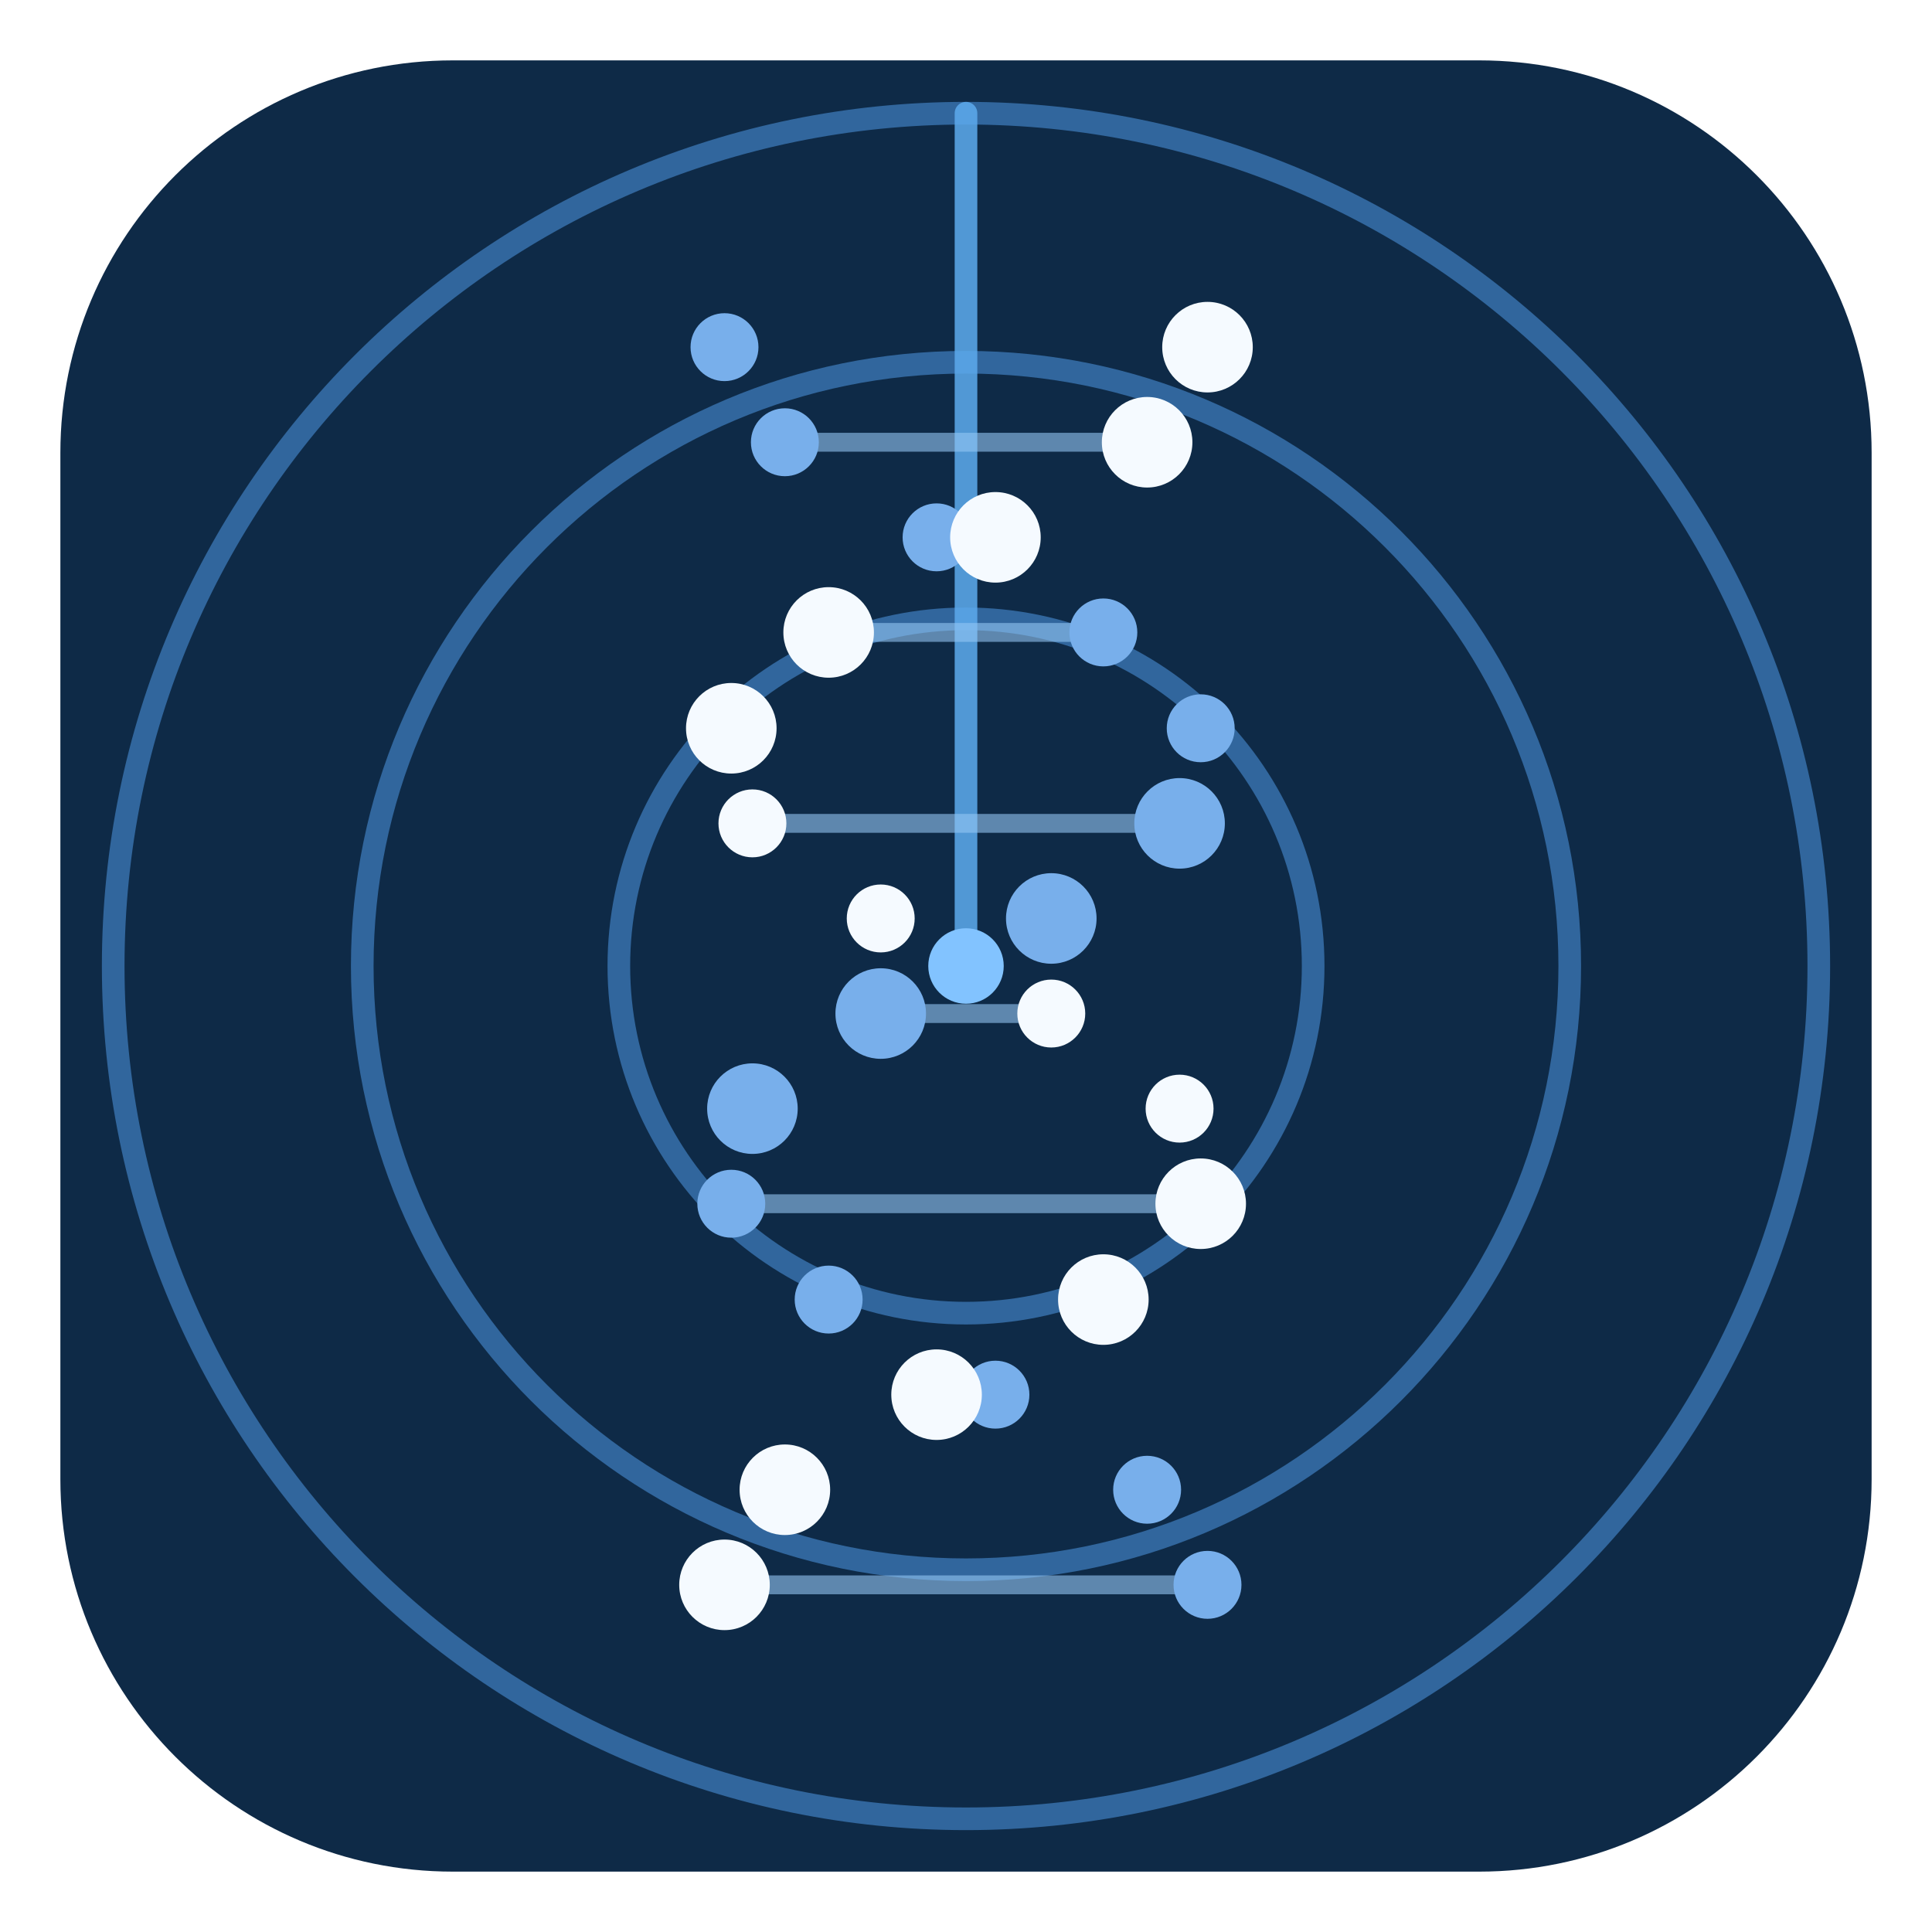
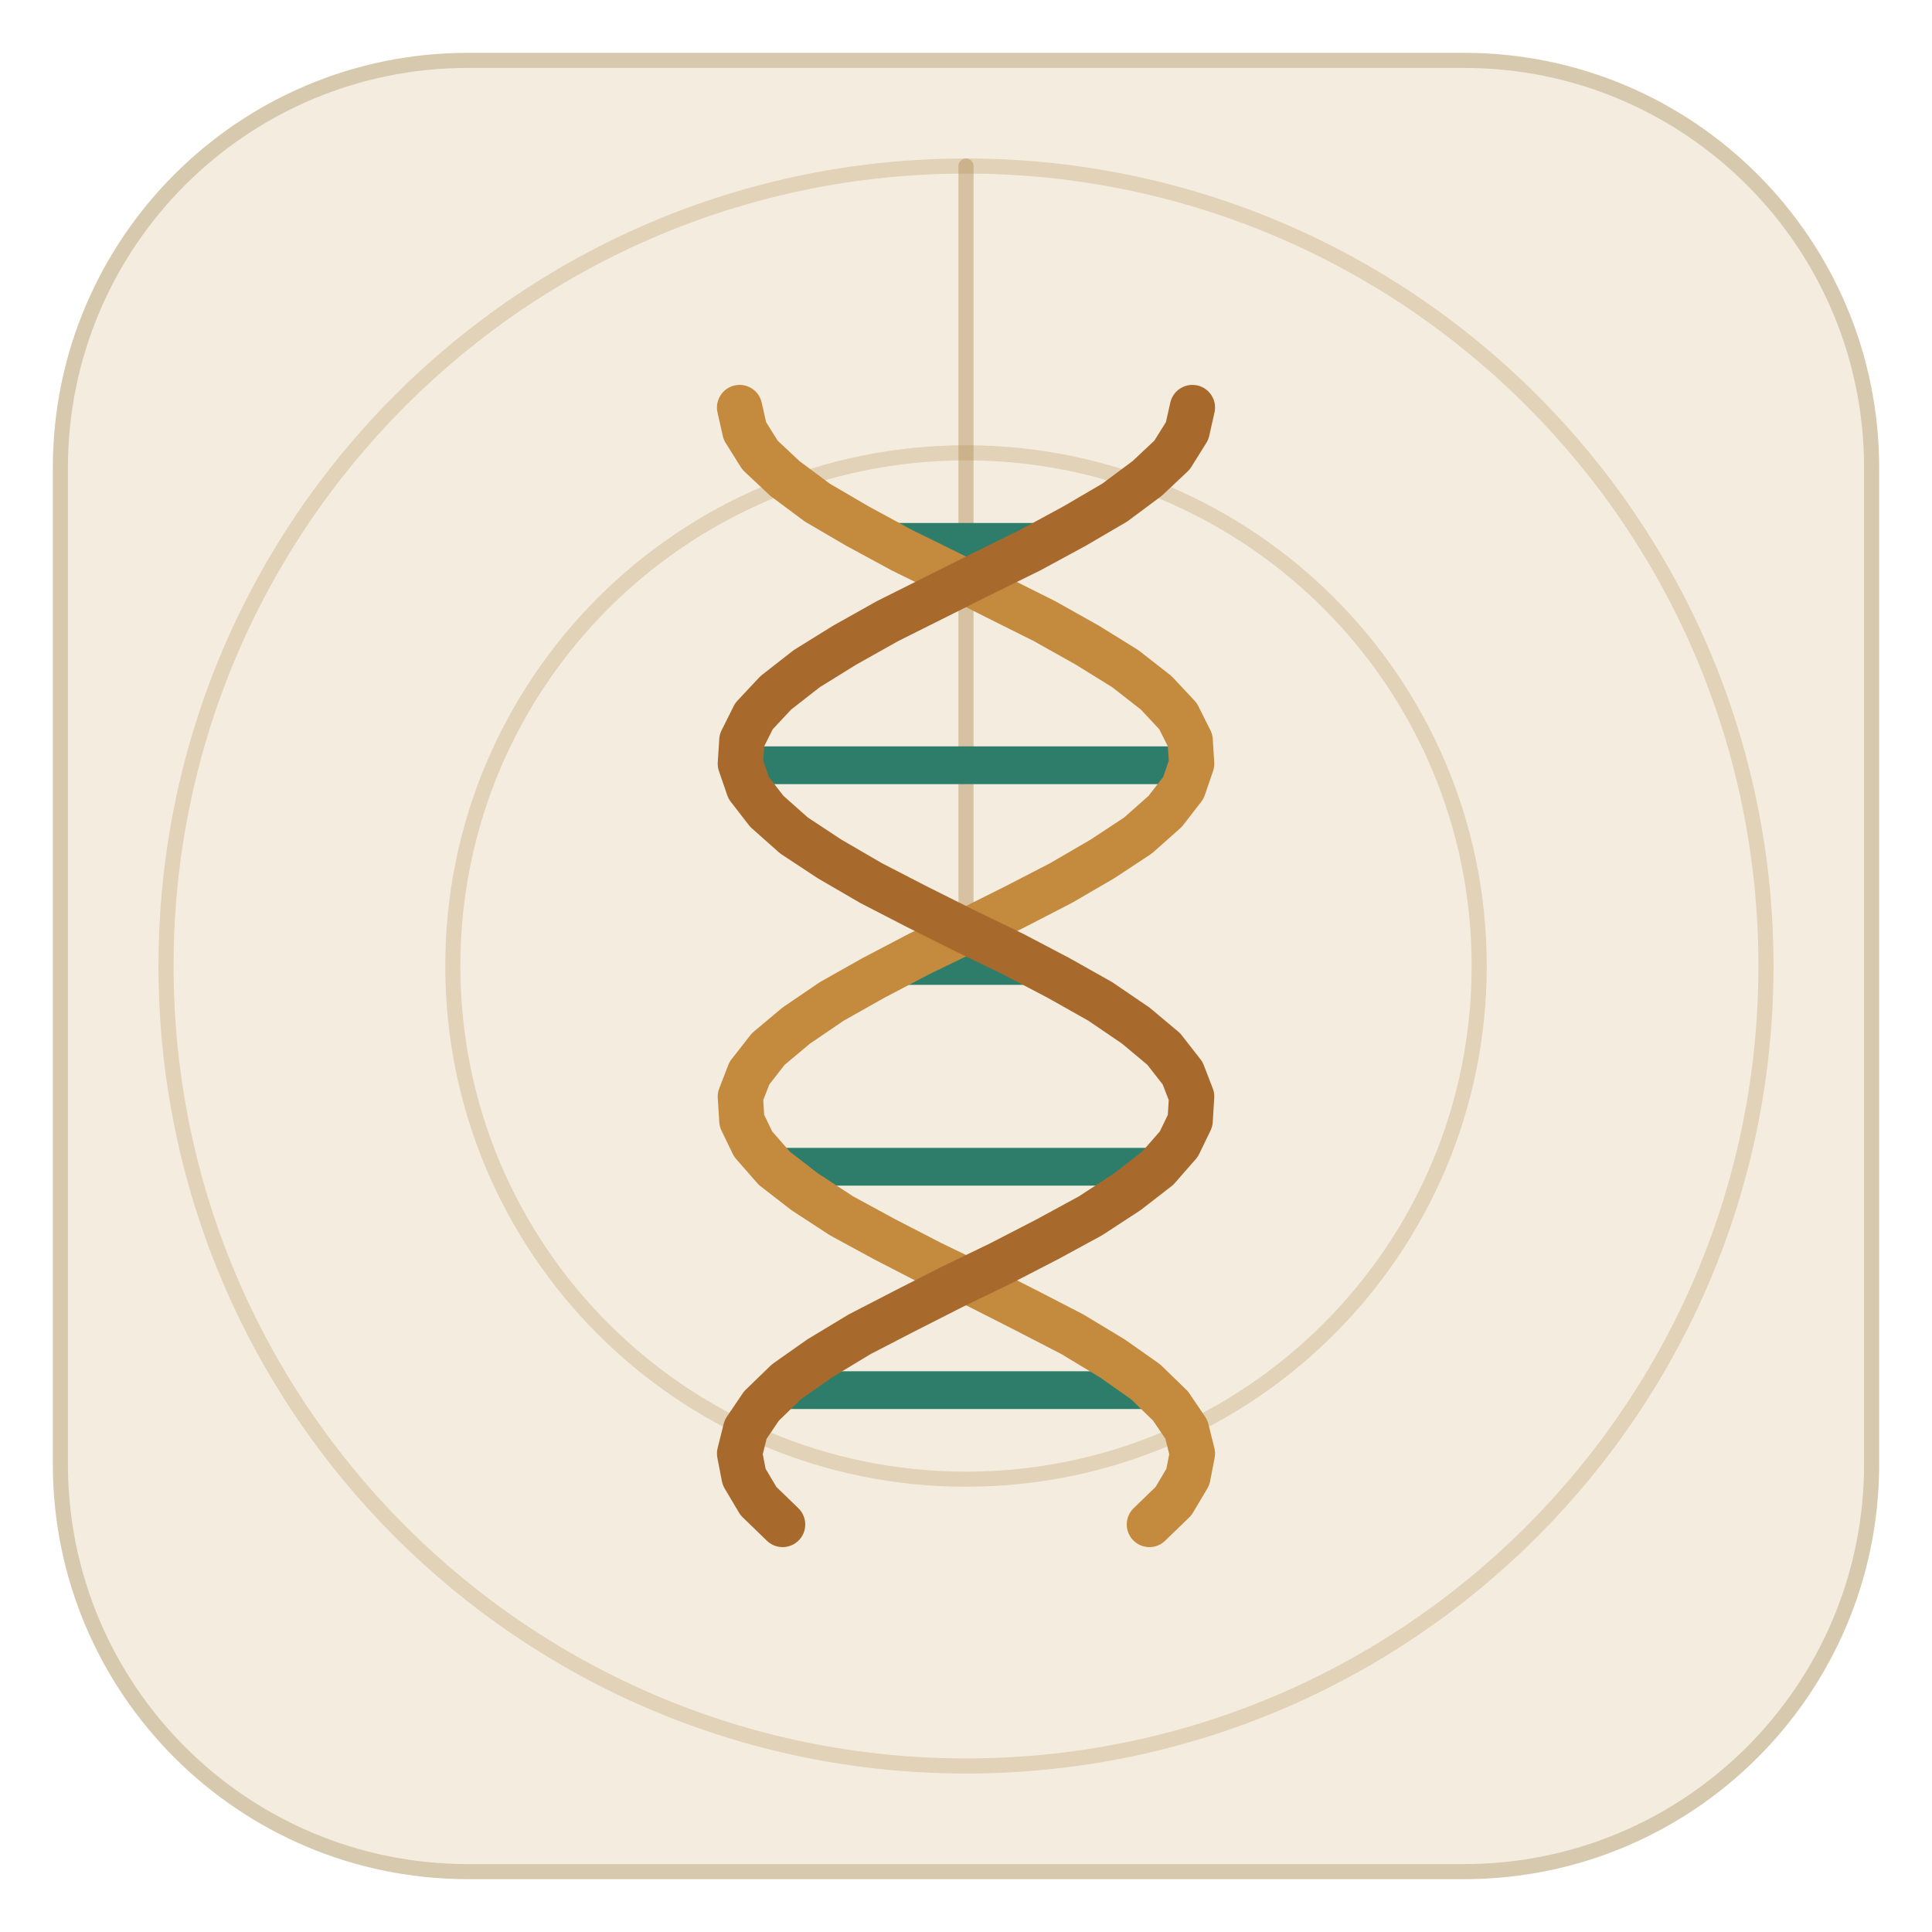
<svg xmlns="http://www.w3.org/2000/svg" viewBox="0 0 256 256">
-   <rect x="8" y="8" width="240" height="240" rx="52" fill="rgb(14,42,71)" />
-   <circle cx="128.0" cy="128.0" r="46" fill="none" stroke="rgba(74,144,217,0.59)" stroke-width="3" />
-   <circle cx="128.0" cy="128.0" r="80" fill="none" stroke="rgba(74,144,217,0.59)" stroke-width="3" />
-   <circle cx="128.0" cy="128.0" r="113" fill="none" stroke="rgba(74,144,217,0.59)" stroke-width="3" />
-   <line x1="128.0" y1="128.0" x2="128.0" y2="15.0" stroke="rgba(92,170,236,0.86)" stroke-width="3" stroke-linecap="round" />
-   <circle cx="128.0" cy="128.0" r="5" fill="rgb(130,195,255)" />
-   <line x1="152.0" y1="58.6" x2="104.0" y2="58.6" stroke="rgba(150,200,245,0.59)" stroke-width="2.5" />
-   <line x1="109.8" y1="83.8" x2="146.2" y2="83.8" stroke="rgba(150,200,245,0.59)" stroke-width="2.5" />
-   <line x1="99.7" y1="109.1" x2="156.3" y2="109.1" stroke="rgba(150,200,245,0.59)" stroke-width="2.5" />
-   <line x1="139.3" y1="134.3" x2="116.7" y2="134.3" stroke="rgba(150,200,245,0.59)" stroke-width="2.5" />
-   <line x1="159.1" y1="159.5" x2="96.9" y2="159.5" stroke="rgba(150,200,245,0.59)" stroke-width="2.5" />
-   <line x1="124.1" y1="184.8" x2="131.9" y2="184.8" stroke="rgba(150,200,245,0.59)" stroke-width="2.5" />
-   <line x1="96.0" y1="210.0" x2="160.0" y2="210.0" stroke="rgba(150,200,245,0.59)" stroke-width="2.5" />
-   <circle cx="96.0" cy="46.0" r="4.5" fill="rgb(120,175,235)" />
-   <circle cx="160.0" cy="46.0" r="6" fill="rgb(245,250,255)" />
-   <circle cx="104.0" cy="58.6" r="4.5" fill="rgb(120,175,235)" />
-   <circle cx="152.0" cy="58.6" r="6" fill="rgb(245,250,255)" />
-   <circle cx="124.1" cy="71.2" r="4.5" fill="rgb(120,175,235)" />
-   <circle cx="131.9" cy="71.2" r="6" fill="rgb(245,250,255)" />
-   <circle cx="146.2" cy="83.8" r="4.5" fill="rgb(120,175,235)" />
-   <circle cx="109.8" cy="83.8" r="6" fill="rgb(245,250,255)" />
-   <circle cx="159.1" cy="96.5" r="4.5" fill="rgb(120,175,235)" />
-   <circle cx="96.9" cy="96.5" r="6" fill="rgb(245,250,255)" />
-   <circle cx="99.7" cy="109.1" r="4.5" fill="rgb(245,250,255)" />
-   <circle cx="156.3" cy="109.1" r="6" fill="rgb(120,175,235)" />
-   <circle cx="116.7" cy="121.7" r="4.5" fill="rgb(245,250,255)" />
-   <circle cx="139.3" cy="121.7" r="6" fill="rgb(120,175,235)" />
-   <circle cx="139.3" cy="134.3" r="4.5" fill="rgb(245,250,255)" />
-   <circle cx="116.7" cy="134.3" r="6" fill="rgb(120,175,235)" />
-   <circle cx="156.3" cy="146.9" r="4.5" fill="rgb(245,250,255)" />
-   <circle cx="99.7" cy="146.9" r="6" fill="rgb(120,175,235)" />
-   <circle cx="96.9" cy="159.5" r="4.5" fill="rgb(120,175,235)" />
-   <circle cx="159.1" cy="159.5" r="6" fill="rgb(245,250,255)" />
-   <circle cx="109.8" cy="172.2" r="4.5" fill="rgb(120,175,235)" />
-   <circle cx="146.2" cy="172.2" r="6" fill="rgb(245,250,255)" />
-   <circle cx="131.9" cy="184.8" r="4.5" fill="rgb(120,175,235)" />
-   <circle cx="124.1" cy="184.8" r="6" fill="rgb(245,250,255)" />
-   <circle cx="152.0" cy="197.4" r="4.5" fill="rgb(120,175,235)" />
-   <circle cx="104.0" cy="197.4" r="6" fill="rgb(245,250,255)" />
-   <circle cx="160.0" cy="210.0" r="4.5" fill="rgb(120,175,235)" />
-   <circle cx="96.0" cy="210.0" r="6" fill="rgb(245,250,255)" />
+   <rect x="8" y="8" width="240" height="240" rx="54" fill="rgb(244,237,223)" stroke="rgb(214,201,174)" stroke-width="2" />
+   <circle cx="128.0" cy="128.0" r="68" fill="none" stroke="rgba(176,137,78,0.27)" stroke-width="2" />
+   <circle cx="128.0" cy="128.0" r="106" fill="none" stroke="rgba(176,137,78,0.27)" stroke-width="2" />
+   <line x1="128.0" y1="128.0" x2="128.0" y2="22.0" stroke="rgba(176,137,78,0.43)" stroke-width="2" stroke-linecap="round" />
+   <line x1="138.7" y1="71.8" x2="117.3" y2="71.8" stroke="rgb(46,125,107)" stroke-width="5" stroke-linecap="round" />
+   <line x1="98.1" y1="101.4" x2="157.9" y2="101.4" stroke="rgb(46,125,107)" stroke-width="5" stroke-linecap="round" />
+   <line x1="137.3" y1="128.0" x2="118.7" y2="128.0" stroke="rgb(46,125,107)" stroke-width="5" stroke-linecap="round" />
+   <line x1="153.5" y1="154.6" x2="102.5" y2="154.6" stroke="rgb(46,125,107)" stroke-width="5" stroke-linecap="round" />
+   <line x1="102.9" y1="184.2" x2="153.1" y2="184.2" stroke="rgb(46,125,107)" stroke-width="5" stroke-linecap="round" />
+   <path d="M 98.0 54.0 L 98.7 57.1 L 100.7 60.3 L 104.0 63.4 L 108.3 66.6 L 113.6 69.7 L 119.5 72.9 L 125.8 76.0 L 132.2 79.2 L 138.4 82.3 L 144.1 85.5 L 149.1 88.6 L 153.2 91.8 L 156.1 94.9 L 157.7 98.1 L 157.9 101.2 L 156.8 104.4 L 154.4 107.5 L 150.8 110.7 L 146.1 113.8 L 140.6 117.0 L 134.6 120.1 L 128.2 123.3 L 121.8 126.4 L 115.7 129.6 L 110.2 132.7 L 105.5 135.9 L 101.8 139.0 L 99.3 142.2 L 98.1 145.3 L 98.3 148.5 L 99.8 151.6 L 102.6 154.8 L 106.6 157.9 L 111.5 161.1 L 117.2 164.2 L 123.4 167.4 L 129.8 170.5 L 136.1 173.7 L 142.1 176.8 L 147.4 180.0 L 151.8 183.1 L 155.1 186.3 L 157.2 189.4 L 158.0 192.6 L 157.4 195.7 L 155.5 198.9 L 152.3 202.0" fill="none" stroke="rgb(196,138,62)" stroke-width="6" stroke-linecap="round" stroke-linejoin="round" />
+   <path d="M 158.0 54.0 L 157.3 57.1 L 155.3 60.3 L 152.0 63.4 L 147.7 66.6 L 142.4 69.7 L 136.5 72.9 L 130.2 76.0 L 123.8 79.2 L 117.6 82.3 L 111.9 85.5 L 106.9 88.6 L 102.8 91.8 L 99.9 94.9 L 98.3 98.1 L 98.1 101.2 L 99.2 104.4 L 101.6 107.5 L 105.2 110.7 L 109.9 113.8 L 115.4 117.0 L 121.4 120.1 L 127.8 123.3 L 134.2 126.4 L 140.3 129.6 L 145.8 132.7 L 150.5 135.9 L 154.2 139.0 L 156.7 142.2 L 157.9 145.3 L 157.7 148.5 L 156.2 151.6 L 153.4 154.8 L 149.4 157.9 L 144.5 161.1 L 138.8 164.2 L 132.6 167.4 L 126.2 170.5 L 119.9 173.7 L 113.9 176.8 L 108.6 180.0 L 104.2 183.1 L 100.9 186.3 L 98.8 189.4 L 98.0 192.6 L 98.6 195.7 L 100.5 198.9 L 103.7 202.0" fill="none" stroke="rgb(168,106,44)" stroke-width="6" stroke-linecap="round" stroke-linejoin="round" />
</svg>
